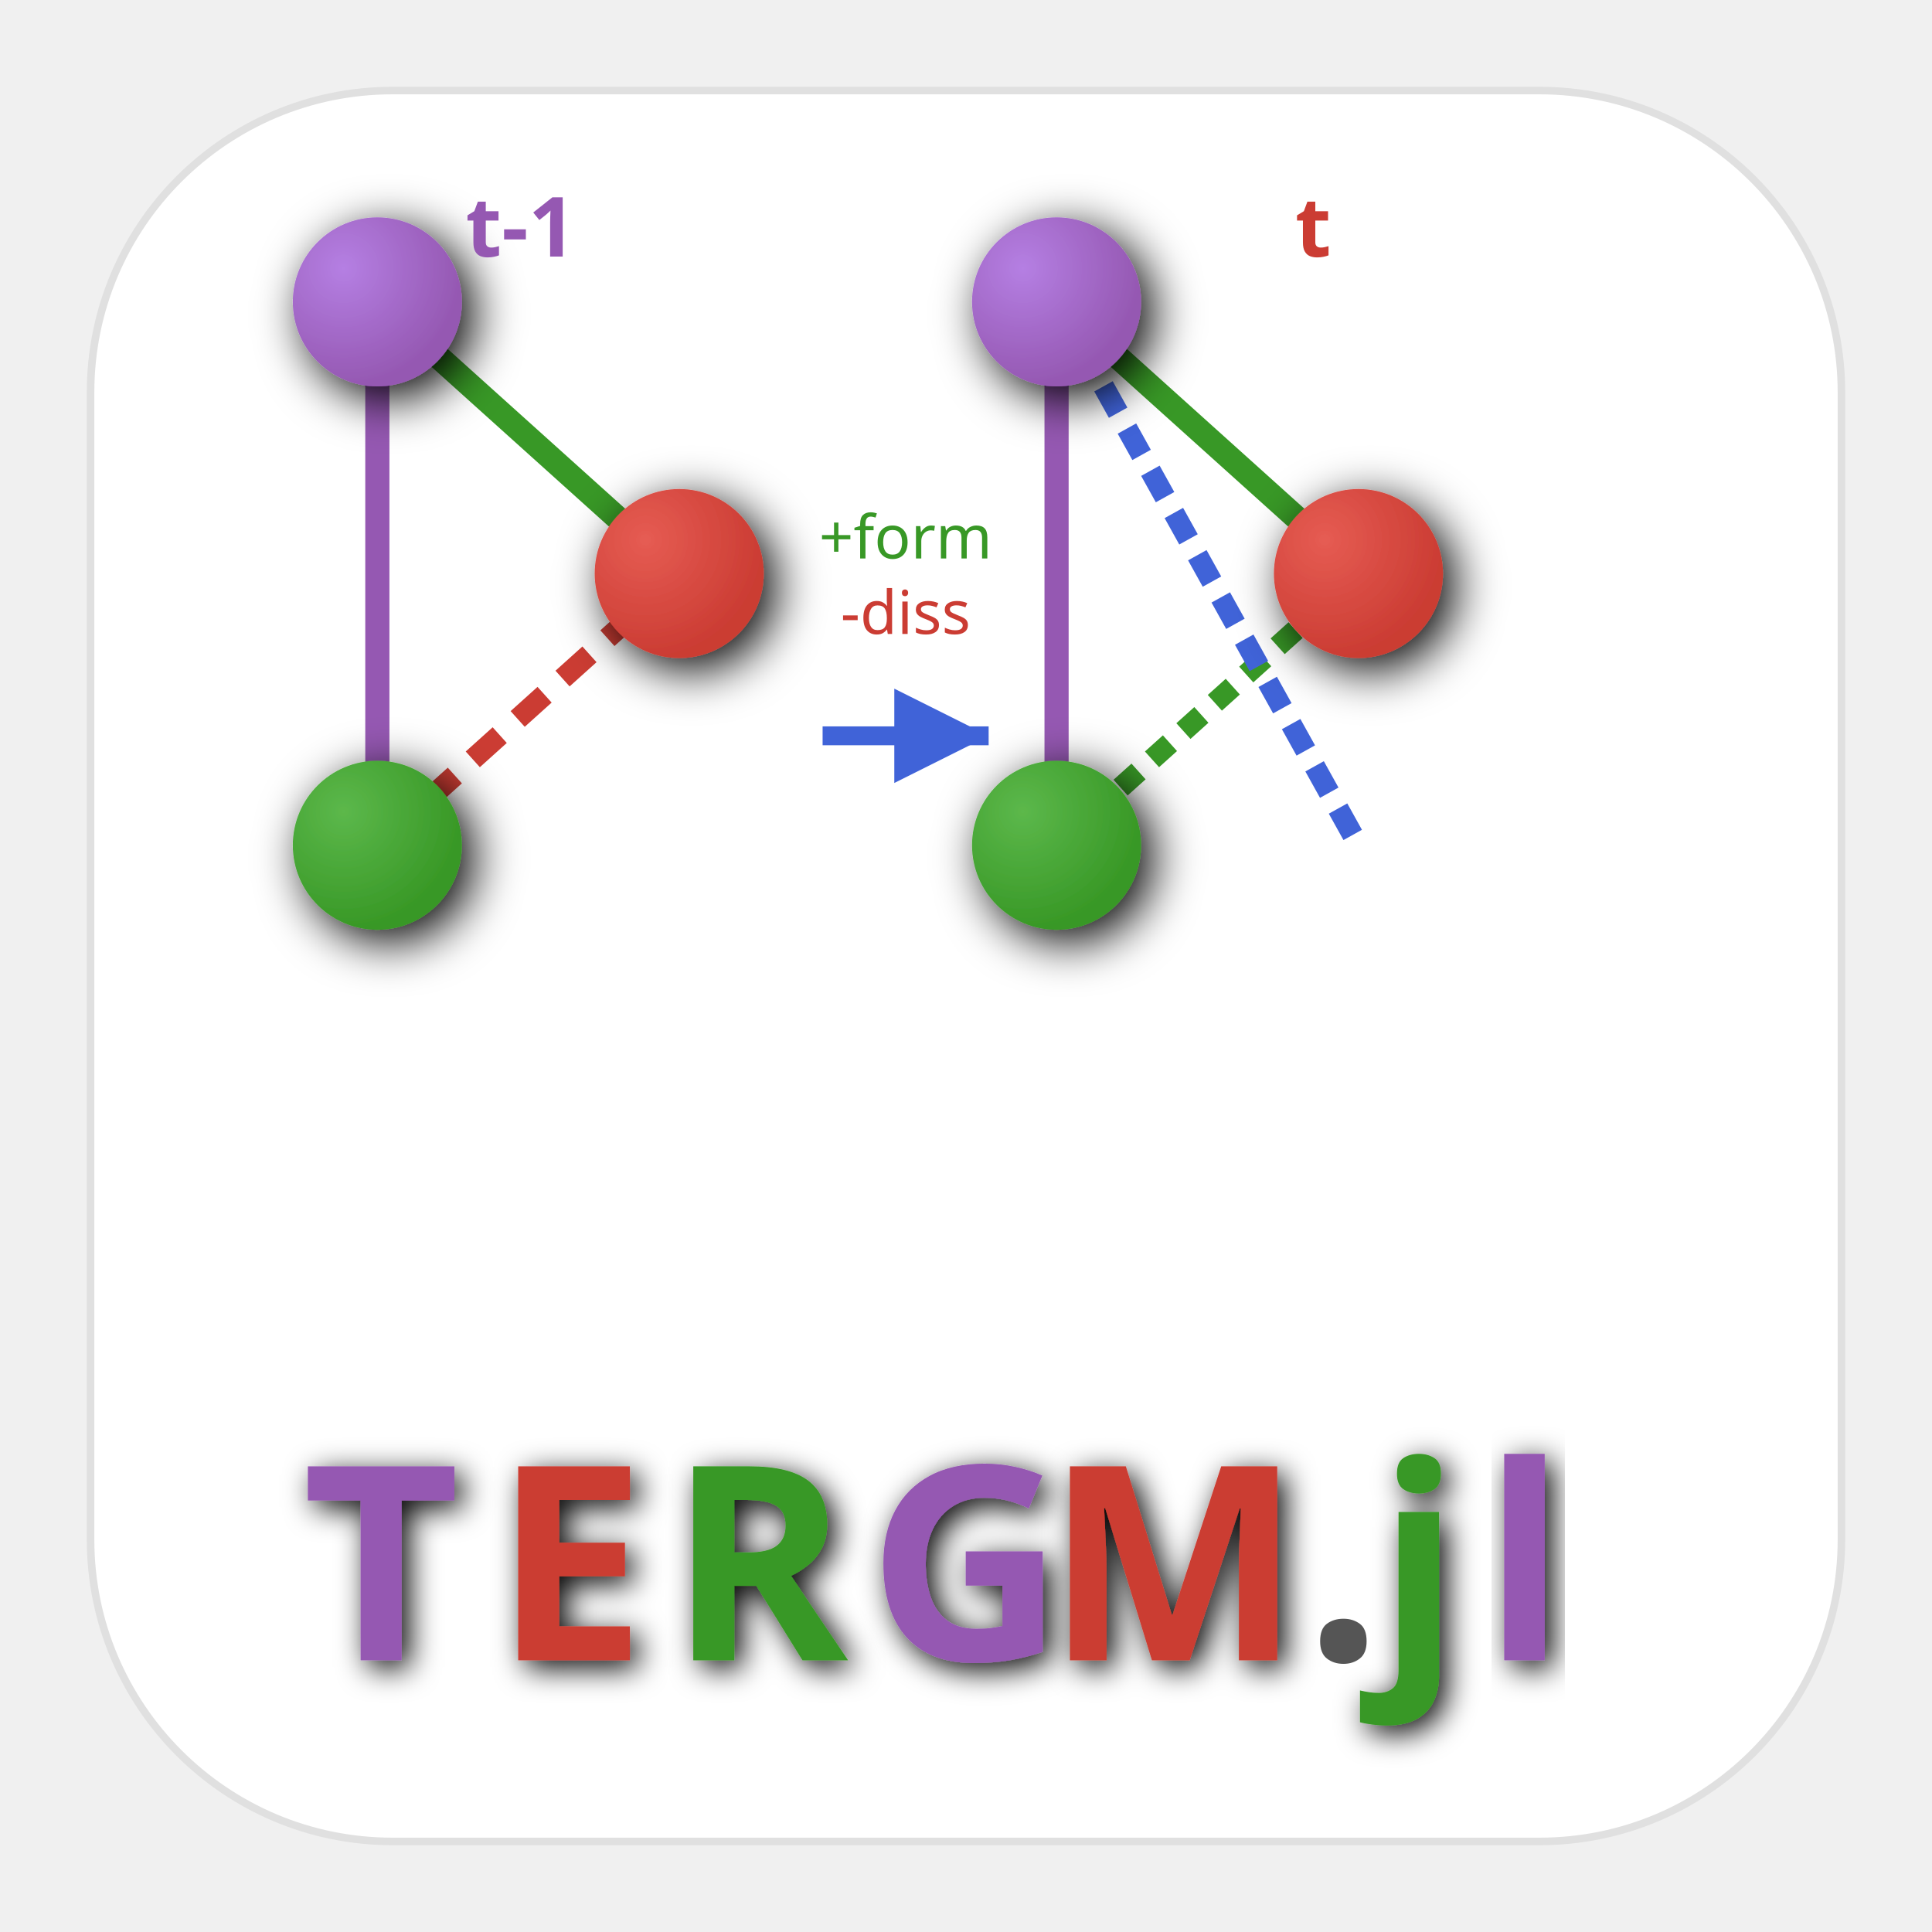
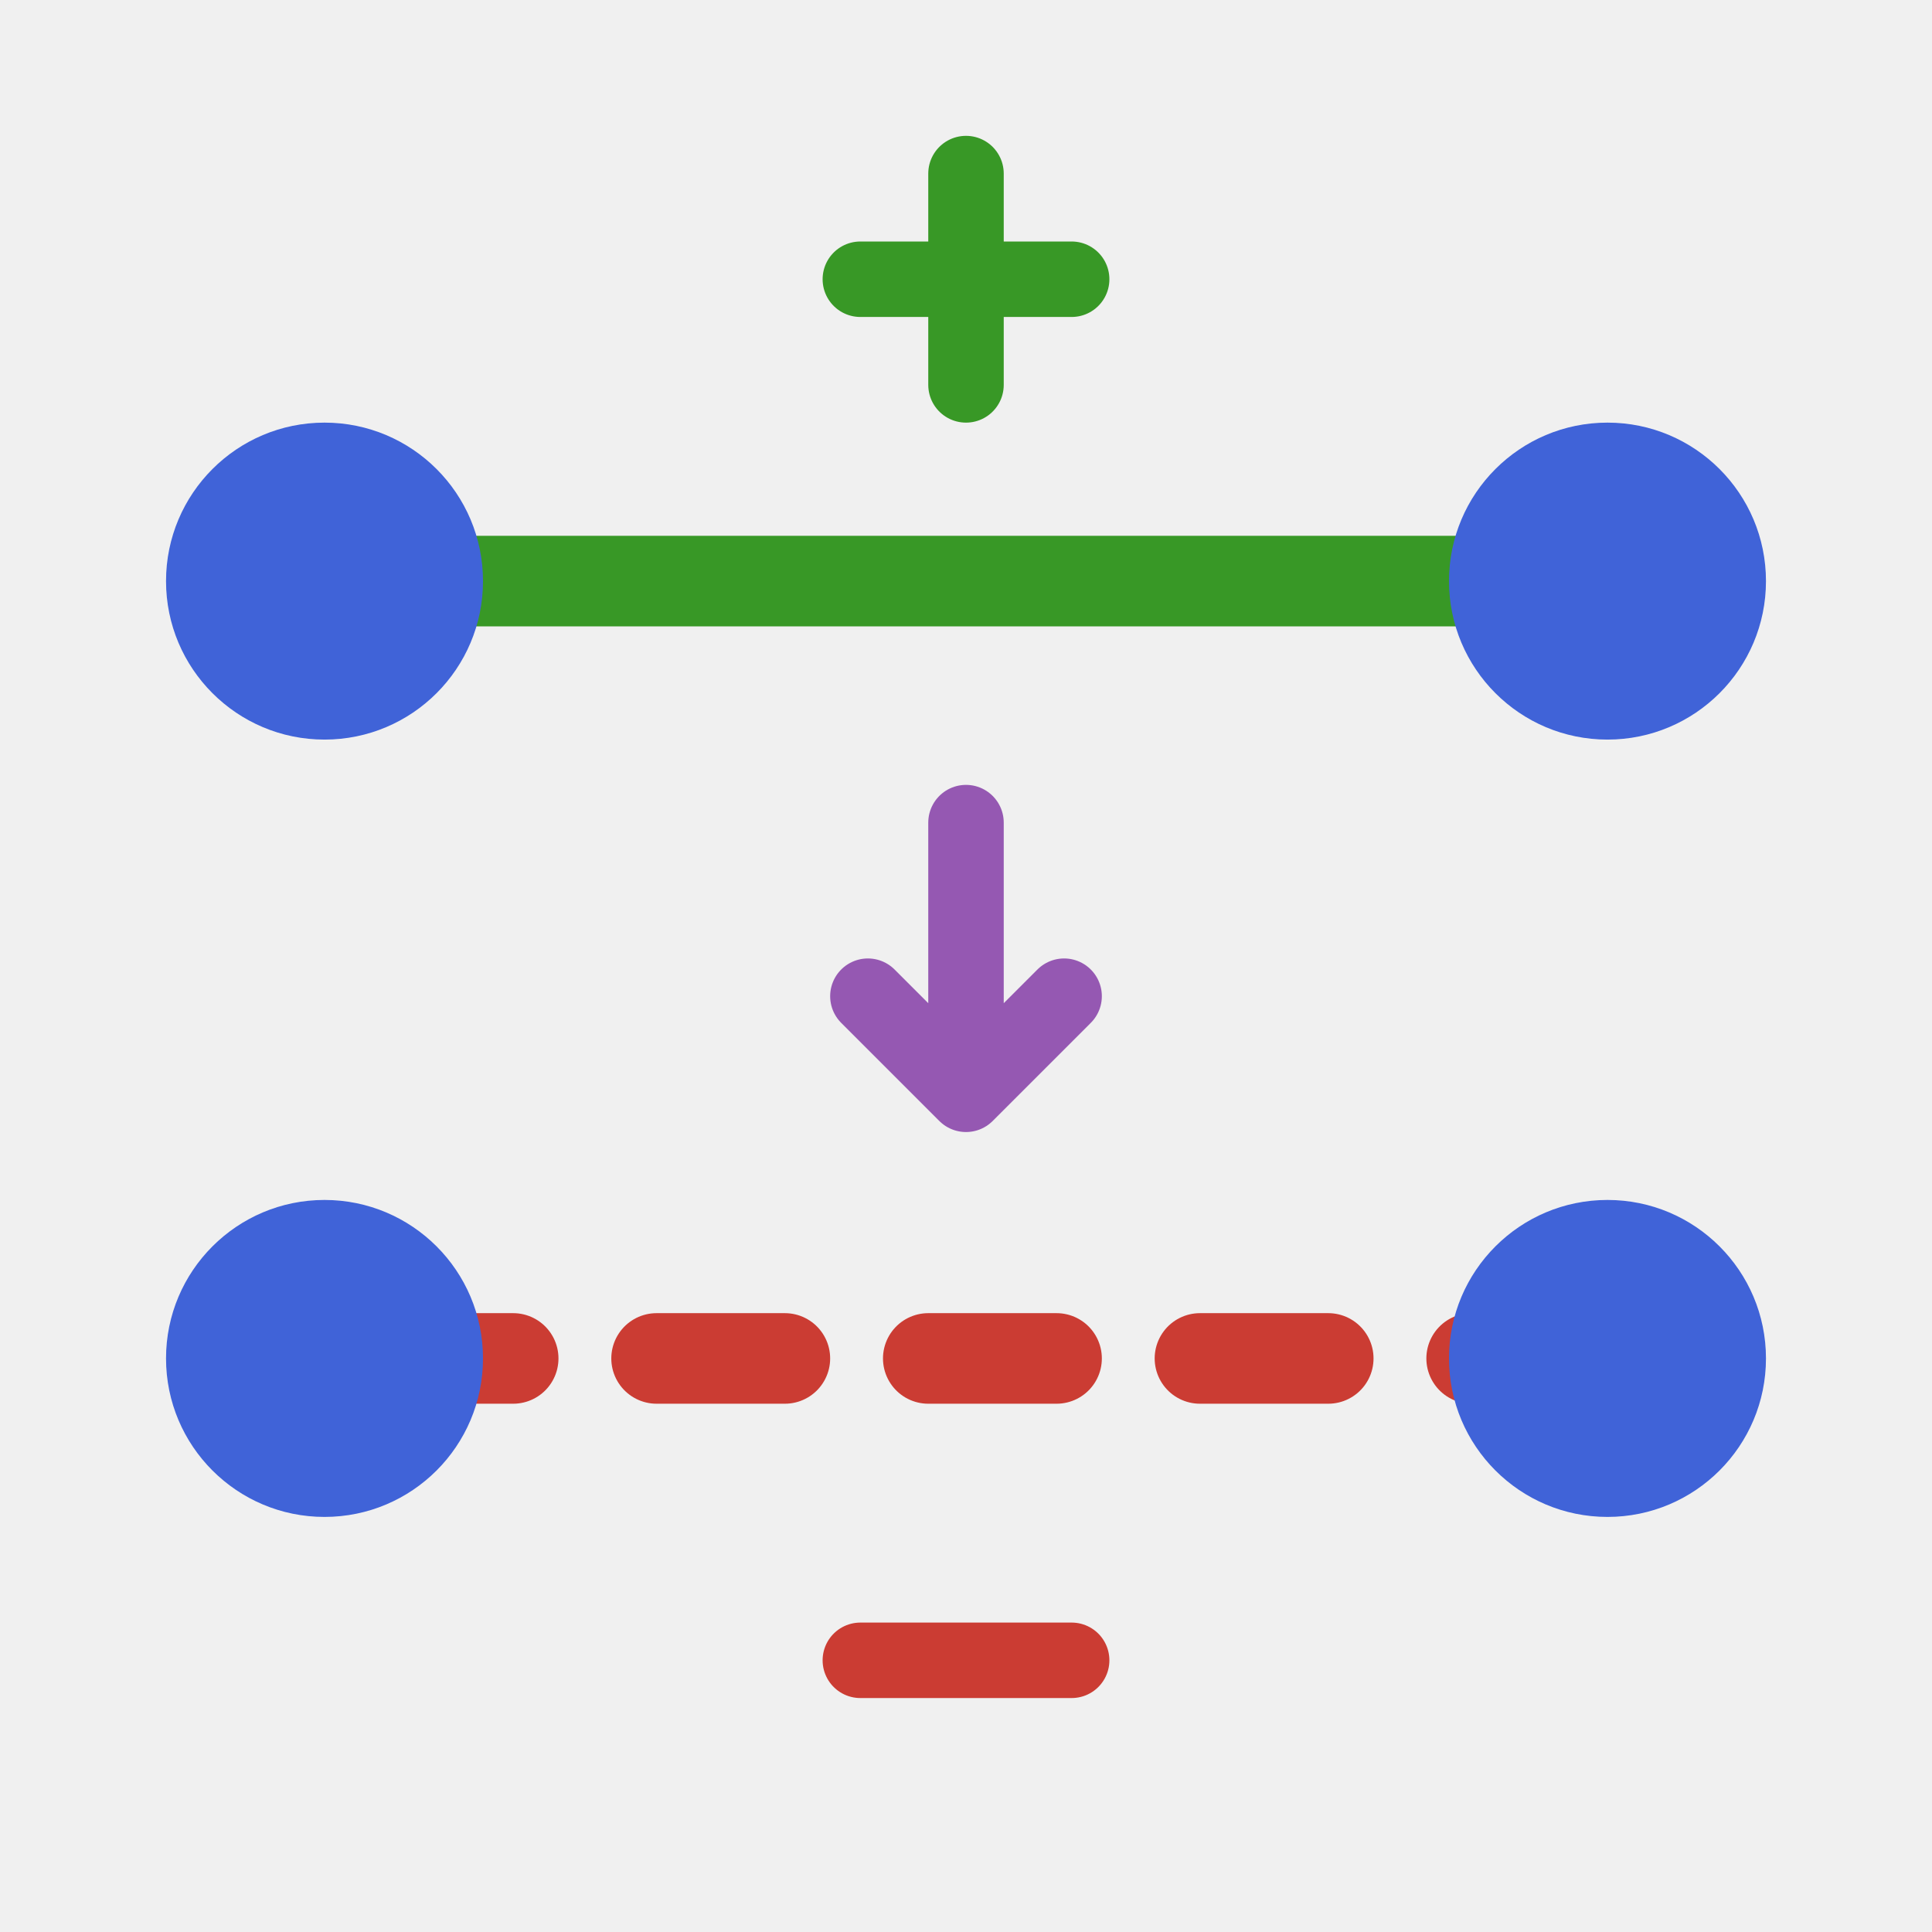
- <svg xmlns="http://www.w3.org/2000/svg" viewBox="0 0 512 512">
-   <defs>
-     <filter id="dropShadow" x="-50%" y="-50%" width="200%" height="200%">
-       <feGaussianBlur in="SourceAlpha" stdDeviation="4" />
-       <feOffset dx="2" dy="2" result="offsetblur" />
-       <feComponentTransfer>
-         <feFuncA type="linear" slope="0.3" />
-       </feComponentTransfer>
-       <feMerge>
-         <feMergeNode in="offsetblur" />
-         <feMergeNode in="SourceGraphic" />
-       </feMerge>
-     </filter>
-     <radialGradient id="grad-purple" cx="30%" cy="30%" r="70%">
-       <stop offset="0%" style="stop-color:#b57fe3;stop-opacity:1" />
-       <stop offset="100%" style="stop-color:#9558B2;stop-opacity:1" />
-     </radialGradient>
-     <radialGradient id="grad-red" cx="30%" cy="30%" r="70%">
-       <stop offset="0%" style="stop-color:#e65c53;stop-opacity:1" />
-       <stop offset="100%" style="stop-color:#CB3C33;stop-opacity:1" />
-     </radialGradient>
-     <radialGradient id="grad-green" cx="30%" cy="30%" r="70%">
-       <stop offset="0%" style="stop-color:#5cb84b;stop-opacity:1" />
-       <stop offset="100%" style="stop-color:#389826;stop-opacity:1" />
-     </radialGradient>
-     <marker id="arrowhead" markerWidth="5" markerHeight="5" refX="5" refY="2.5" orient="auto">
-       <polygon points="0 0, 5 2.5, 0 5" fill="#4063D8" />
-     </marker>
-   </defs>
-   <rect x="24" y="24" width="464" height="464" rx="80" fill="#ffffff" stroke="#e0e0e0" stroke-width="2" />
-   <g transform="translate(100, 80) scale(1.6)">
-     <line x1="0" y1="0" x2="50" y2="45" stroke="#389826" stroke-width="4" />
-     <line x1="50" y1="45" x2="0" y2="90" stroke="#CB3C33" stroke-width="3.5" stroke-dasharray="6,4" />
-     <line x1="0" y1="0" x2="0" y2="90" stroke="#9558B2" stroke-width="4" />
-     <circle cx="0" cy="0" r="14" fill="url(#grad-purple)" filter="url(#dropShadow)" />
-     <circle cx="50" cy="45" r="14" fill="url(#grad-red)" filter="url(#dropShadow)" />
-     <circle cx="0" cy="90" r="14" fill="url(#grad-green)" filter="url(#dropShadow)" />
-   </g>
-   <line x1="218" y1="195" x2="262" y2="195" stroke="#4063D8" stroke-width="5" marker-end="url(#arrowhead)" />
-   <g transform="translate(280, 80) scale(1.6)">
-     <line x1="0" y1="0" x2="50" y2="45" stroke="#389826" stroke-width="4" />
-     <line x1="0" y1="0" x2="0" y2="90" stroke="#9558B2" stroke-width="4" />
-     <line x1="50" y1="45" x2="0" y2="90" stroke="#389826" stroke-width="3.5" stroke-dasharray="4,3" />
-     <line x1="0" y1="0" x2="50" y2="90" stroke="#4063D8" stroke-width="3.5" stroke-dasharray="5,3" />
-     <circle cx="0" cy="0" r="14" fill="url(#grad-purple)" filter="url(#dropShadow)" />
-     <circle cx="50" cy="45" r="14" fill="url(#grad-red)" filter="url(#dropShadow)" />
-     <circle cx="0" cy="90" r="14" fill="url(#grad-green)" filter="url(#dropShadow)" />
-   </g>
-   <text x="138" y="68" font-family="sans-serif" font-size="22" font-weight="bold" fill="#9558B2" text-anchor="middle">t-1</text>
-   <text x="348" y="68" font-family="sans-serif" font-size="22" font-weight="bold" fill="#CB3C33" text-anchor="middle">t</text>
-   <text x="240" y="148" font-family="sans-serif" font-size="16" fill="#389826" text-anchor="middle">+form</text>
-   <text x="240" y="168" font-family="sans-serif" font-size="16" fill="#CB3C33" text-anchor="middle">-diss</text>
-   <g transform="translate(256, 440)" text-anchor="middle" font-family="sans-serif" font-weight="900" font-size="72" letter-spacing="2">
-     <text x="-155" y="0" fill="#9558B2" filter="url(#dropShadow)">T</text>
-     <text x="-105" y="0" fill="#CB3C33" filter="url(#dropShadow)">E</text>
-     <text x="-55" y="0" fill="#389826" filter="url(#dropShadow)">R</text>
-     <text x="0" y="0" fill="#9558B2" filter="url(#dropShadow)">G</text>
-     <text x="55" y="0" fill="#CB3C33" filter="url(#dropShadow)">M</text>
-     <text x="100" y="0" fill="#555555">.</text>
-     <text x="120" y="0" fill="#389826" filter="url(#dropShadow)">j</text>
-     <text x="148" y="0" fill="#9558B2" filter="url(#dropShadow)">l</text>
-   </g>
+ <svg xmlns="http://www.w3.org/2000/svg" width="256" height="256" viewBox="0 0 256 256" role="img" aria-labelledby="title desc">
+   <path d="M51 77H205" fill="none" stroke="#389826" stroke-width="12" stroke-linecap="round" stroke-linejoin="round" />
+   <path d="M128 23V51M114 37H142" fill="none" stroke="#389826" stroke-width="10" stroke-linecap="round" stroke-linejoin="round" />
+   <path d="M51 180H205" fill="none" stroke="#CB3C33" stroke-width="12" stroke-linecap="round" stroke-linejoin="round" stroke-dasharray="17 19" />
+   <path d="M114 220H142" fill="none" stroke="#CB3C33" stroke-width="10" stroke-linecap="round" stroke-linejoin="round" />
+   <path d="M128 109V145M115 132 128 145 141 132" fill="none" stroke="#9558B2" stroke-width="10" stroke-linecap="round" stroke-linejoin="round" />
+   <circle cx="43" cy="77" r="21" fill="#4063D8" />
+   <circle cx="213" cy="77" r="21" fill="#4063D8" />
+   <circle cx="43" cy="180" r="21" fill="#4063D8" />
+   <circle cx="213" cy="180" r="21" fill="#4063D8" />
</svg>
